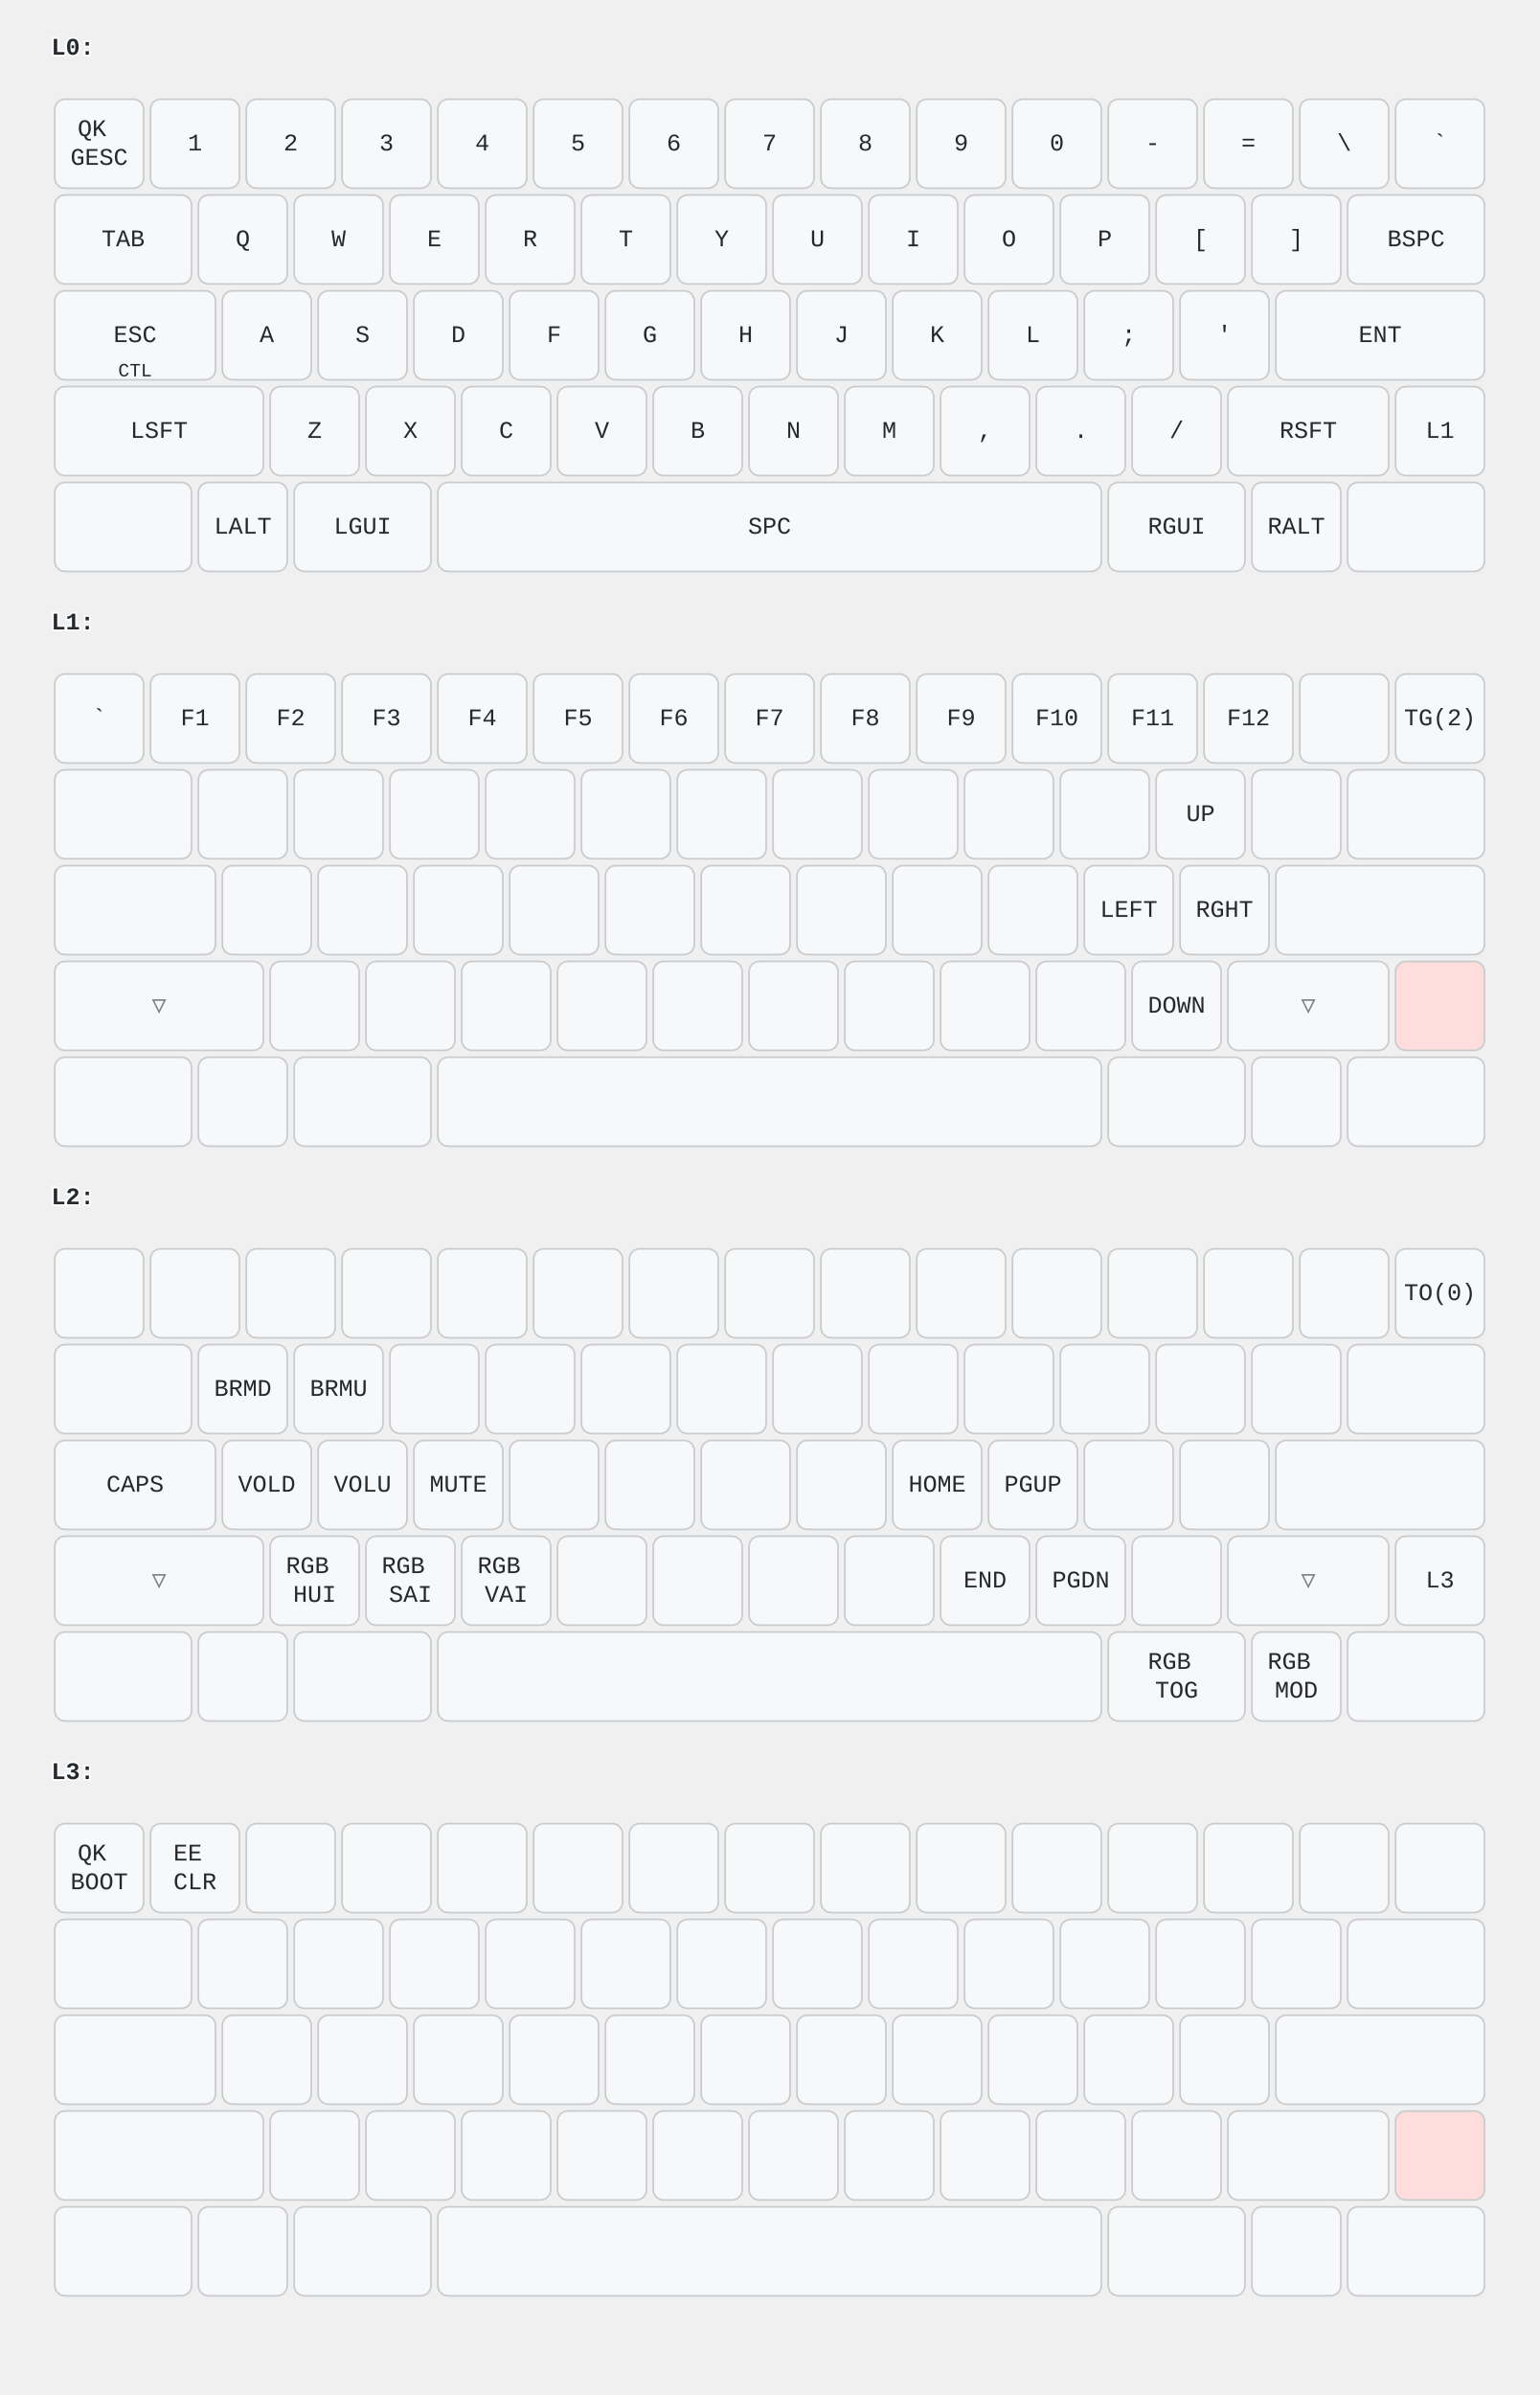
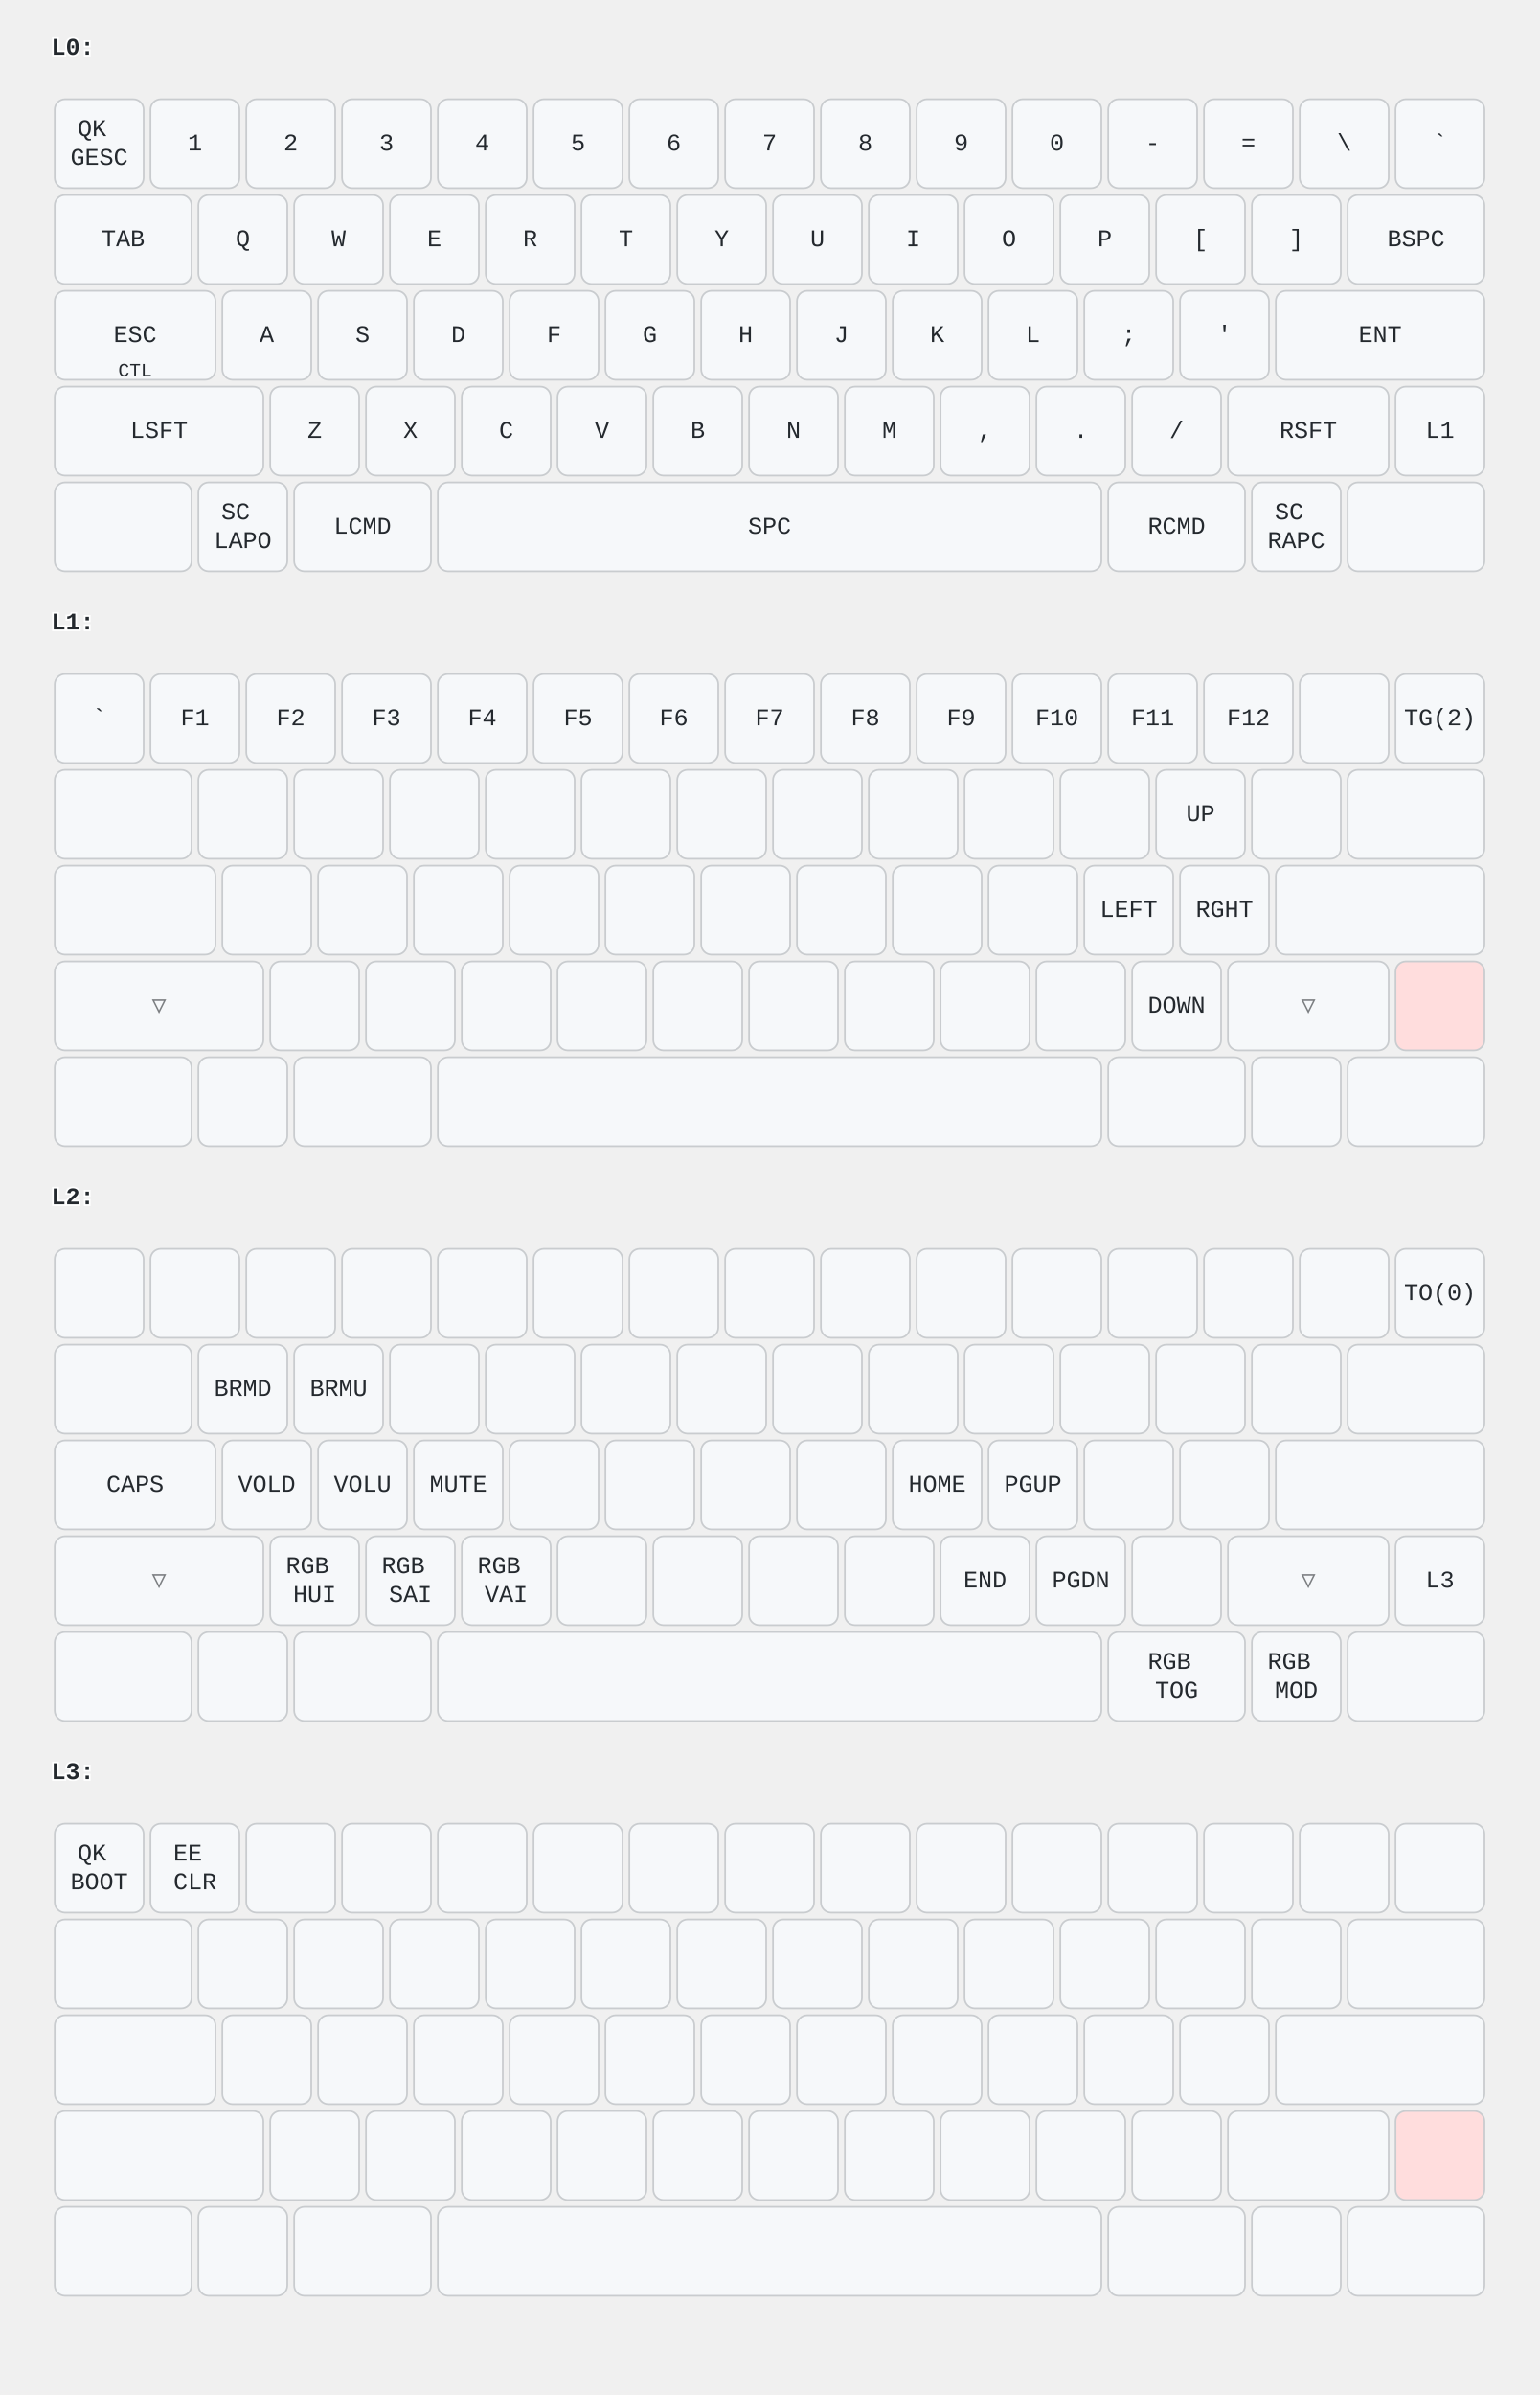
<svg xmlns="http://www.w3.org/2000/svg" width="900.0" height="1400.0" viewBox="0 0 900.0 1400.0" class="keymap">
  <style>/* inherit to force styles through use tags*/
svg path {
    fill: inherit;
}
/* font and background color specifications */
svg.keymap {
    font-family: SFMono-Regular,Consolas,Liberation Mono,Menlo,monospace;
    font-size: 14px;
    font-kerning: normal;
    text-rendering: optimizeLegibility;
    fill: #24292e;
}

/* default key styling */
rect.key {
    fill: #f6f8fa;
    stroke: #c9cccf;
    stroke-width: 1;
}

/* color accent for combo boxes */
rect.combo {
    fill: #cdf;
}

/* color accent for held keys */
rect.held, rect.combo.held {
    fill: #fdd;
}

/* color accent for ghost (optional) keys */
rect.ghost, rect.combo.ghost {
    stroke-dasharray: 4, 4;
    stroke-width: 2;
}

text {
    text-anchor: middle;
    dominant-baseline: middle;
}

/* styling for layer labels */
text.label {
    font-weight: bold;
    text-anchor: start;
    stroke: white;
    stroke-width: 2;
    paint-order: stroke;
}

/* styling for combo tap, and key hold/shifted label text */
text.combo, text.hold, text.shifted {
    font-size: 11px;
}

text.hold {
    text-anchor: middle;
    dominant-baseline: auto;
}

text.shifted {
    text-anchor: middle;
    dominant-baseline: hanging;
}

/* styling for hold/shifted label text in combo box */
text.combo.hold, text.combo.shifted {
    font-size: 8px;
}

/* lighter symbol for transparent keys */
text.trans {
    fill: #7b7e81;
}

/* styling for combo dendrons */
path.combo {
    stroke-width: 1;
    stroke: gray;
    fill: none;
}

/* Start Tabler Icons Cleanup */
/* cannot use height/width with glyphs */
.icon-tabler &gt; path {
    fill: inherit;
    stroke: inherit;
}
/* hide tabler's default box */
.icon-tabler &gt; path[stroke="none"][fill="none"] {
    visibility: collapse;
}
/* End Tabler Icons Cleanup */
</style>
  <g class="layer-L0">
    <text x="30.0" y="28.0" class="label">L0:</text>
    <rect rx="6.0" ry="6.0" x="32.0" y="58.0" width="52.0" height="52.0" class="key" />
    <text x="58.0" y="84.0" class="tap">
      <tspan x="58.0" dy="-0.6em">QK</tspan>
      <tspan x="58.0" dy="1.2em">GESC</tspan>
    </text>
    <rect rx="6.0" ry="6.0" x="88.0" y="58.0" width="52.0" height="52.0" class="key" />
    <text x="114.0" y="84.0" class="tap">1</text>
    <rect rx="6.0" ry="6.0" x="144.0" y="58.0" width="52.0" height="52.0" class="key" />
    <text x="170.0" y="84.0" class="tap">2</text>
    <rect rx="6.0" ry="6.0" x="200.0" y="58.0" width="52.0" height="52.0" class="key" />
    <text x="226.0" y="84.0" class="tap">3</text>
    <rect rx="6.0" ry="6.0" x="256.0" y="58.0" width="52.0" height="52.0" class="key" />
    <text x="282.0" y="84.0" class="tap">4</text>
    <rect rx="6.0" ry="6.0" x="312.0" y="58.0" width="52.0" height="52.0" class="key" />
    <text x="338.0" y="84.0" class="tap">5</text>
    <rect rx="6.0" ry="6.0" x="368.0" y="58.0" width="52.0" height="52.0" class="key" />
    <text x="394.0" y="84.0" class="tap">6</text>
    <rect rx="6.0" ry="6.0" x="424.0" y="58.0" width="52.0" height="52.0" class="key" />
    <text x="450.0" y="84.0" class="tap">7</text>
    <rect rx="6.0" ry="6.0" x="480.0" y="58.0" width="52.0" height="52.0" class="key" />
    <text x="506.0" y="84.0" class="tap">8</text>
    <rect rx="6.0" ry="6.0" x="536.0" y="58.0" width="52.0" height="52.0" class="key" />
    <text x="562.0" y="84.0" class="tap">9</text>
    <rect rx="6.0" ry="6.0" x="592.0" y="58.0" width="52.0" height="52.0" class="key" />
    <text x="618.0" y="84.0" class="tap">0</text>
    <rect rx="6.0" ry="6.0" x="648.0" y="58.0" width="52.0" height="52.0" class="key" />
    <text x="674.0" y="84.0" class="tap">-</text>
    <rect rx="6.0" ry="6.0" x="704.0" y="58.0" width="52.0" height="52.0" class="key" />
    <text x="730.0" y="84.0" class="tap">=</text>
    <rect rx="6.0" ry="6.0" x="760.0" y="58.0" width="52.0" height="52.0" class="key" />
    <text x="786.0" y="84.0" class="tap">\</text>
    <rect rx="6.0" ry="6.0" x="816.0" y="58.0" width="52.0" height="52.0" class="key" />
    <text x="842.0" y="84.0" class="tap">`</text>
    <rect rx="6.0" ry="6.0" x="32.0" y="114.0" width="80.0" height="52.0" class="key" />
    <text x="72.0" y="140.0" class="tap">TAB</text>
    <rect rx="6.0" ry="6.0" x="116.0" y="114.0" width="52.0" height="52.0" class="key" />
    <text x="142.0" y="140.0" class="tap">Q</text>
    <rect rx="6.0" ry="6.0" x="172.0" y="114.0" width="52.0" height="52.0" class="key" />
    <text x="198.0" y="140.0" class="tap">W</text>
    <rect rx="6.0" ry="6.0" x="228.0" y="114.0" width="52.0" height="52.0" class="key" />
    <text x="254.0" y="140.0" class="tap">E</text>
    <rect rx="6.0" ry="6.0" x="284.0" y="114.0" width="52.0" height="52.0" class="key" />
    <text x="310.0" y="140.0" class="tap">R</text>
    <rect rx="6.0" ry="6.0" x="340.0" y="114.0" width="52.0" height="52.0" class="key" />
    <text x="366.0" y="140.0" class="tap">T</text>
    <rect rx="6.0" ry="6.0" x="396.0" y="114.0" width="52.0" height="52.0" class="key" />
    <text x="422.0" y="140.0" class="tap">Y</text>
    <rect rx="6.0" ry="6.0" x="452.0" y="114.0" width="52.0" height="52.0" class="key" />
    <text x="478.0" y="140.0" class="tap">U</text>
    <rect rx="6.0" ry="6.0" x="508.0" y="114.0" width="52.0" height="52.0" class="key" />
    <text x="534.0" y="140.0" class="tap">I</text>
    <rect rx="6.0" ry="6.0" x="564.0" y="114.0" width="52.0" height="52.0" class="key" />
    <text x="590.0" y="140.0" class="tap">O</text>
    <rect rx="6.0" ry="6.0" x="620.0" y="114.0" width="52.0" height="52.0" class="key" />
    <text x="646.0" y="140.0" class="tap">P</text>
    <rect rx="6.0" ry="6.0" x="676.0" y="114.0" width="52.0" height="52.0" class="key" />
    <text x="702.0" y="140.0" class="tap">[</text>
    <rect rx="6.0" ry="6.0" x="732.0" y="114.0" width="52.0" height="52.0" class="key" />
    <text x="758.0" y="140.0" class="tap">]</text>
    <rect rx="6.0" ry="6.0" x="788.0" y="114.0" width="80.0" height="52.0" class="key" />
    <text x="828.0" y="140.0" class="tap">BSPC</text>
    <rect rx="6.0" ry="6.0" x="32.0" y="170.0" width="94.0" height="52.0" class="key" />
    <text x="79.0" y="196.0" class="tap">ESC</text>
    <text x="79.0" y="220.0" class="hold">CTL</text>
    <rect rx="6.0" ry="6.0" x="130.0" y="170.0" width="52.0" height="52.0" class="key" />
    <text x="156.0" y="196.0" class="tap">A</text>
    <rect rx="6.0" ry="6.0" x="186.0" y="170.0" width="52.0" height="52.0" class="key" />
    <text x="212.0" y="196.0" class="tap">S</text>
    <rect rx="6.0" ry="6.0" x="242.0" y="170.0" width="52.0" height="52.0" class="key" />
    <text x="268.0" y="196.0" class="tap">D</text>
    <rect rx="6.0" ry="6.0" x="298.0" y="170.0" width="52.0" height="52.0" class="key" />
    <text x="324.0" y="196.0" class="tap">F</text>
    <rect rx="6.0" ry="6.0" x="354.0" y="170.0" width="52.0" height="52.0" class="key" />
    <text x="380.0" y="196.0" class="tap">G</text>
    <rect rx="6.0" ry="6.0" x="410.0" y="170.0" width="52.0" height="52.0" class="key" />
    <text x="436.0" y="196.0" class="tap">H</text>
    <rect rx="6.0" ry="6.0" x="466.0" y="170.0" width="52.0" height="52.0" class="key" />
    <text x="492.0" y="196.0" class="tap">J</text>
    <rect rx="6.0" ry="6.0" x="522.0" y="170.0" width="52.0" height="52.0" class="key" />
    <text x="548.0" y="196.0" class="tap">K</text>
    <rect rx="6.0" ry="6.0" x="578.0" y="170.0" width="52.0" height="52.0" class="key" />
    <text x="604.0" y="196.0" class="tap">L</text>
    <rect rx="6.0" ry="6.0" x="634.0" y="170.0" width="52.0" height="52.0" class="key" />
    <text x="660.0" y="196.0" class="tap">;</text>
    <rect rx="6.0" ry="6.0" x="690.0" y="170.0" width="52.0" height="52.0" class="key" />
    <text x="716.0" y="196.0" class="tap">'</text>
    <rect rx="6.0" ry="6.0" x="746.0" y="170.0" width="122.0" height="52.0" class="key" />
    <text x="807.0" y="196.0" class="tap">ENT</text>
    <rect rx="6.0" ry="6.0" x="32.0" y="226.0" width="122.0" height="52.0" class="key" />
    <text x="93.0" y="252.0" class="tap">LSFT</text>
    <rect rx="6.0" ry="6.0" x="158.0" y="226.0" width="52.0" height="52.0" class="key" />
    <text x="184.0" y="252.0" class="tap">Z</text>
    <rect rx="6.0" ry="6.0" x="214.0" y="226.0" width="52.0" height="52.0" class="key" />
    <text x="240.0" y="252.0" class="tap">X</text>
    <rect rx="6.0" ry="6.0" x="270.0" y="226.0" width="52.0" height="52.0" class="key" />
    <text x="296.0" y="252.0" class="tap">C</text>
    <rect rx="6.0" ry="6.0" x="326.0" y="226.0" width="52.0" height="52.0" class="key" />
    <text x="352.0" y="252.0" class="tap">V</text>
    <rect rx="6.0" ry="6.0" x="382.0" y="226.0" width="52.0" height="52.0" class="key" />
    <text x="408.0" y="252.0" class="tap">B</text>
    <rect rx="6.0" ry="6.0" x="438.0" y="226.0" width="52.0" height="52.0" class="key" />
    <text x="464.0" y="252.0" class="tap">N</text>
    <rect rx="6.0" ry="6.0" x="494.0" y="226.0" width="52.0" height="52.0" class="key" />
    <text x="520.0" y="252.0" class="tap">M</text>
    <rect rx="6.0" ry="6.0" x="550.0" y="226.0" width="52.0" height="52.0" class="key" />
    <text x="576.0" y="252.0" class="tap">,</text>
    <rect rx="6.0" ry="6.0" x="606.0" y="226.0" width="52.0" height="52.0" class="key" />
    <text x="632.0" y="252.0" class="tap">.</text>
    <rect rx="6.0" ry="6.0" x="662.0" y="226.0" width="52.0" height="52.0" class="key" />
    <text x="688.0" y="252.0" class="tap">/</text>
    <rect rx="6.0" ry="6.0" x="718.0" y="226.0" width="94.0" height="52.0" class="key" />
    <text x="765.0" y="252.0" class="tap">RSFT</text>
    <rect rx="6.0" ry="6.0" x="816.0" y="226.0" width="52.0" height="52.0" class="key" />
    <text x="842.0" y="252.0" class="tap">L1</text>
    <rect rx="6.0" ry="6.0" x="32.0" y="282.0" width="80.0" height="52.0" class="key" />
    <rect rx="6.0" ry="6.0" x="116.0" y="282.0" width="52.0" height="52.0" class="key" />
-     <text x="142.0" y="308.0" class="tap">LALT</text>
+     <text x="142.0" y="308.0" class="tap">
+       <tspan x="142.0" dy="-0.6em">SC</tspan>
+       <tspan x="142.0" dy="1.2em">LAPO</tspan>
+     </text>
    <rect rx="6.0" ry="6.0" x="172.0" y="282.0" width="80.0" height="52.0" class="key" />
-     <text x="212.0" y="308.0" class="tap">LGUI</text>
+     <text x="212.0" y="308.0" class="tap">LCMD</text>
    <rect rx="6.0" ry="6.0" x="256.0" y="282.0" width="388.0" height="52.0" class="key" />
    <text x="450.0" y="308.0" class="tap">SPC</text>
    <rect rx="6.0" ry="6.0" x="648.0" y="282.0" width="80.0" height="52.0" class="key" />
-     <text x="688.0" y="308.0" class="tap">RGUI</text>
+     <text x="688.0" y="308.0" class="tap">RCMD</text>
    <rect rx="6.0" ry="6.0" x="732.0" y="282.0" width="52.0" height="52.0" class="key" />
-     <text x="758.0" y="308.0" class="tap">RALT</text>
+     <text x="758.0" y="308.0" class="tap">
+       <tspan x="758.0" dy="-0.6em">SC</tspan>
+       <tspan x="758.0" dy="1.2em">RAPC</tspan>
+     </text>
    <rect rx="6.0" ry="6.0" x="788.0" y="282.0" width="80.0" height="52.0" class="key" />
  </g>
  <g class="layer-L1">
    <text x="30.0" y="364.0" class="label">L1:</text>
    <rect rx="6.0" ry="6.0" x="32.0" y="394.0" width="52.0" height="52.0" class="key" />
    <text x="58.0" y="420.0" class="tap">`</text>
    <rect rx="6.0" ry="6.0" x="88.0" y="394.0" width="52.0" height="52.0" class="key" />
    <text x="114.0" y="420.0" class="tap">F1</text>
    <rect rx="6.0" ry="6.0" x="144.0" y="394.0" width="52.0" height="52.0" class="key" />
    <text x="170.0" y="420.0" class="tap">F2</text>
    <rect rx="6.0" ry="6.0" x="200.0" y="394.0" width="52.0" height="52.0" class="key" />
    <text x="226.0" y="420.0" class="tap">F3</text>
    <rect rx="6.0" ry="6.0" x="256.0" y="394.0" width="52.0" height="52.0" class="key" />
    <text x="282.0" y="420.0" class="tap">F4</text>
    <rect rx="6.0" ry="6.0" x="312.0" y="394.0" width="52.0" height="52.0" class="key" />
    <text x="338.0" y="420.0" class="tap">F5</text>
    <rect rx="6.0" ry="6.0" x="368.0" y="394.0" width="52.0" height="52.0" class="key" />
    <text x="394.0" y="420.0" class="tap">F6</text>
    <rect rx="6.0" ry="6.0" x="424.0" y="394.0" width="52.0" height="52.0" class="key" />
    <text x="450.0" y="420.0" class="tap">F7</text>
    <rect rx="6.0" ry="6.0" x="480.0" y="394.0" width="52.0" height="52.0" class="key" />
    <text x="506.0" y="420.0" class="tap">F8</text>
    <rect rx="6.0" ry="6.0" x="536.0" y="394.0" width="52.0" height="52.0" class="key" />
    <text x="562.0" y="420.0" class="tap">F9</text>
    <rect rx="6.0" ry="6.0" x="592.0" y="394.0" width="52.0" height="52.0" class="key" />
    <text x="618.0" y="420.0" class="tap">F10</text>
    <rect rx="6.0" ry="6.0" x="648.0" y="394.0" width="52.0" height="52.0" class="key" />
    <text x="674.0" y="420.0" class="tap">F11</text>
    <rect rx="6.0" ry="6.0" x="704.0" y="394.0" width="52.0" height="52.0" class="key" />
    <text x="730.0" y="420.0" class="tap">F12</text>
    <rect rx="6.0" ry="6.0" x="760.0" y="394.0" width="52.0" height="52.0" class="key" />
    <rect rx="6.0" ry="6.0" x="816.0" y="394.0" width="52.0" height="52.0" class="key" />
    <text x="842.0" y="420.0" class="tap">TG(2)</text>
    <rect rx="6.0" ry="6.0" x="32.0" y="450.0" width="80.0" height="52.0" class="key" />
    <rect rx="6.0" ry="6.0" x="116.0" y="450.0" width="52.0" height="52.0" class="key" />
    <rect rx="6.0" ry="6.0" x="172.0" y="450.0" width="52.0" height="52.0" class="key" />
    <rect rx="6.0" ry="6.0" x="228.0" y="450.0" width="52.0" height="52.0" class="key" />
    <rect rx="6.0" ry="6.0" x="284.0" y="450.0" width="52.0" height="52.0" class="key" />
    <rect rx="6.0" ry="6.0" x="340.0" y="450.0" width="52.0" height="52.0" class="key" />
    <rect rx="6.0" ry="6.0" x="396.0" y="450.0" width="52.0" height="52.0" class="key" />
    <rect rx="6.0" ry="6.0" x="452.0" y="450.0" width="52.0" height="52.0" class="key" />
    <rect rx="6.0" ry="6.0" x="508.0" y="450.0" width="52.0" height="52.0" class="key" />
    <rect rx="6.0" ry="6.0" x="564.0" y="450.0" width="52.0" height="52.0" class="key" />
    <rect rx="6.0" ry="6.0" x="620.0" y="450.0" width="52.0" height="52.0" class="key" />
    <rect rx="6.0" ry="6.0" x="676.0" y="450.0" width="52.0" height="52.0" class="key" />
    <text x="702.0" y="476.0" class="tap">UP</text>
    <rect rx="6.0" ry="6.0" x="732.0" y="450.0" width="52.0" height="52.0" class="key" />
    <rect rx="6.0" ry="6.0" x="788.0" y="450.0" width="80.0" height="52.0" class="key" />
    <rect rx="6.0" ry="6.0" x="32.0" y="506.0" width="94.0" height="52.0" class="key" />
    <rect rx="6.0" ry="6.0" x="130.0" y="506.0" width="52.0" height="52.0" class="key" />
    <rect rx="6.0" ry="6.0" x="186.0" y="506.0" width="52.0" height="52.0" class="key" />
    <rect rx="6.0" ry="6.0" x="242.0" y="506.0" width="52.0" height="52.0" class="key" />
    <rect rx="6.0" ry="6.0" x="298.0" y="506.0" width="52.0" height="52.0" class="key" />
    <rect rx="6.0" ry="6.0" x="354.0" y="506.0" width="52.0" height="52.0" class="key" />
    <rect rx="6.0" ry="6.0" x="410.0" y="506.0" width="52.0" height="52.0" class="key" />
    <rect rx="6.0" ry="6.0" x="466.0" y="506.0" width="52.0" height="52.0" class="key" />
    <rect rx="6.0" ry="6.0" x="522.0" y="506.0" width="52.0" height="52.0" class="key" />
    <rect rx="6.0" ry="6.0" x="578.0" y="506.0" width="52.0" height="52.0" class="key" />
    <rect rx="6.0" ry="6.0" x="634.0" y="506.0" width="52.0" height="52.0" class="key" />
    <text x="660.0" y="532.0" class="tap">LEFT</text>
    <rect rx="6.0" ry="6.0" x="690.0" y="506.0" width="52.0" height="52.0" class="key" />
    <text x="716.0" y="532.0" class="tap">RGHT</text>
    <rect rx="6.0" ry="6.0" x="746.0" y="506.0" width="122.0" height="52.0" class="key" />
    <rect rx="6.0" ry="6.0" x="32.0" y="562.0" width="122.0" height="52.0" class="trans key" />
    <text x="93.0" y="588.0" class="trans tap">▽</text>
    <rect rx="6.0" ry="6.0" x="158.0" y="562.0" width="52.0" height="52.0" class="key" />
    <rect rx="6.0" ry="6.0" x="214.0" y="562.0" width="52.0" height="52.0" class="key" />
    <rect rx="6.0" ry="6.0" x="270.0" y="562.0" width="52.0" height="52.0" class="key" />
    <rect rx="6.0" ry="6.0" x="326.0" y="562.0" width="52.0" height="52.0" class="key" />
    <rect rx="6.0" ry="6.0" x="382.0" y="562.0" width="52.0" height="52.0" class="key" />
    <rect rx="6.0" ry="6.0" x="438.0" y="562.0" width="52.0" height="52.0" class="key" />
    <rect rx="6.0" ry="6.0" x="494.0" y="562.0" width="52.0" height="52.0" class="key" />
    <rect rx="6.0" ry="6.0" x="550.0" y="562.0" width="52.0" height="52.0" class="key" />
    <rect rx="6.0" ry="6.0" x="606.0" y="562.0" width="52.0" height="52.0" class="key" />
    <rect rx="6.0" ry="6.0" x="662.0" y="562.0" width="52.0" height="52.0" class="key" />
    <text x="688.0" y="588.0" class="tap">DOWN</text>
    <rect rx="6.0" ry="6.0" x="718.0" y="562.0" width="94.0" height="52.0" class="trans key" />
    <text x="765.0" y="588.0" class="trans tap">▽</text>
    <rect rx="6.0" ry="6.0" x="816.0" y="562.0" width="52.0" height="52.0" class="held key" />
    <rect rx="6.0" ry="6.0" x="32.0" y="618.0" width="80.0" height="52.0" class="key" />
    <rect rx="6.0" ry="6.0" x="116.0" y="618.0" width="52.0" height="52.0" class="key" />
    <rect rx="6.0" ry="6.0" x="172.0" y="618.0" width="80.0" height="52.0" class="key" />
    <rect rx="6.0" ry="6.0" x="256.0" y="618.0" width="388.0" height="52.0" class="key" />
    <rect rx="6.0" ry="6.0" x="648.0" y="618.0" width="80.0" height="52.0" class="key" />
    <rect rx="6.0" ry="6.0" x="732.0" y="618.0" width="52.0" height="52.0" class="key" />
    <rect rx="6.0" ry="6.0" x="788.0" y="618.0" width="80.0" height="52.0" class="key" />
  </g>
  <g class="layer-L2">
    <text x="30.0" y="700.0" class="label">L2:</text>
    <rect rx="6.0" ry="6.0" x="32.0" y="730.0" width="52.0" height="52.0" class="key" />
    <rect rx="6.0" ry="6.0" x="88.0" y="730.0" width="52.0" height="52.0" class="key" />
    <rect rx="6.0" ry="6.0" x="144.0" y="730.0" width="52.0" height="52.0" class="key" />
    <rect rx="6.0" ry="6.0" x="200.0" y="730.0" width="52.0" height="52.0" class="key" />
    <rect rx="6.0" ry="6.0" x="256.0" y="730.0" width="52.0" height="52.0" class="key" />
    <rect rx="6.0" ry="6.0" x="312.0" y="730.0" width="52.0" height="52.0" class="key" />
    <rect rx="6.0" ry="6.0" x="368.0" y="730.0" width="52.0" height="52.0" class="key" />
    <rect rx="6.0" ry="6.0" x="424.0" y="730.0" width="52.0" height="52.0" class="key" />
    <rect rx="6.0" ry="6.0" x="480.0" y="730.0" width="52.0" height="52.0" class="key" />
    <rect rx="6.0" ry="6.0" x="536.0" y="730.0" width="52.0" height="52.0" class="key" />
    <rect rx="6.0" ry="6.0" x="592.0" y="730.0" width="52.0" height="52.0" class="key" />
    <rect rx="6.0" ry="6.0" x="648.0" y="730.0" width="52.0" height="52.0" class="key" />
    <rect rx="6.0" ry="6.0" x="704.0" y="730.0" width="52.0" height="52.0" class="key" />
    <rect rx="6.0" ry="6.0" x="760.0" y="730.0" width="52.0" height="52.0" class="key" />
    <rect rx="6.0" ry="6.0" x="816.0" y="730.0" width="52.0" height="52.0" class="key" />
    <text x="842.0" y="756.0" class="tap">TO(0)</text>
    <rect rx="6.0" ry="6.0" x="32.0" y="786.0" width="80.0" height="52.0" class="key" />
    <rect rx="6.0" ry="6.0" x="116.0" y="786.0" width="52.0" height="52.0" class="key" />
    <text x="142.0" y="812.0" class="tap">BRMD</text>
    <rect rx="6.0" ry="6.0" x="172.0" y="786.0" width="52.0" height="52.0" class="key" />
    <text x="198.0" y="812.0" class="tap">BRMU</text>
    <rect rx="6.0" ry="6.0" x="228.0" y="786.0" width="52.0" height="52.0" class="key" />
    <rect rx="6.0" ry="6.0" x="284.0" y="786.0" width="52.0" height="52.0" class="key" />
    <rect rx="6.0" ry="6.0" x="340.0" y="786.0" width="52.0" height="52.0" class="key" />
    <rect rx="6.0" ry="6.0" x="396.0" y="786.0" width="52.0" height="52.0" class="key" />
    <rect rx="6.0" ry="6.0" x="452.0" y="786.0" width="52.0" height="52.0" class="key" />
    <rect rx="6.0" ry="6.0" x="508.0" y="786.0" width="52.0" height="52.0" class="key" />
    <rect rx="6.0" ry="6.0" x="564.0" y="786.0" width="52.0" height="52.0" class="key" />
    <rect rx="6.0" ry="6.0" x="620.0" y="786.0" width="52.0" height="52.0" class="key" />
    <rect rx="6.0" ry="6.0" x="676.0" y="786.0" width="52.0" height="52.0" class="key" />
    <rect rx="6.0" ry="6.0" x="732.0" y="786.0" width="52.0" height="52.0" class="key" />
    <rect rx="6.0" ry="6.0" x="788.0" y="786.0" width="80.0" height="52.0" class="key" />
    <rect rx="6.0" ry="6.0" x="32.0" y="842.0" width="94.0" height="52.0" class="key" />
    <text x="79.0" y="868.0" class="tap">CAPS</text>
    <rect rx="6.0" ry="6.0" x="130.0" y="842.0" width="52.0" height="52.0" class="key" />
    <text x="156.0" y="868.0" class="tap">VOLD</text>
    <rect rx="6.0" ry="6.0" x="186.0" y="842.0" width="52.0" height="52.0" class="key" />
    <text x="212.0" y="868.0" class="tap">VOLU</text>
    <rect rx="6.0" ry="6.0" x="242.0" y="842.0" width="52.0" height="52.0" class="key" />
    <text x="268.0" y="868.0" class="tap">MUTE</text>
    <rect rx="6.0" ry="6.0" x="298.0" y="842.0" width="52.0" height="52.0" class="key" />
    <rect rx="6.0" ry="6.0" x="354.0" y="842.0" width="52.0" height="52.0" class="key" />
    <rect rx="6.0" ry="6.0" x="410.0" y="842.0" width="52.0" height="52.0" class="key" />
    <rect rx="6.0" ry="6.0" x="466.0" y="842.0" width="52.0" height="52.0" class="key" />
    <rect rx="6.0" ry="6.0" x="522.0" y="842.0" width="52.0" height="52.0" class="key" />
    <text x="548.0" y="868.0" class="tap">HOME</text>
    <rect rx="6.0" ry="6.0" x="578.0" y="842.0" width="52.0" height="52.0" class="key" />
    <text x="604.0" y="868.0" class="tap">PGUP</text>
    <rect rx="6.0" ry="6.0" x="634.0" y="842.0" width="52.0" height="52.0" class="key" />
    <rect rx="6.0" ry="6.0" x="690.0" y="842.0" width="52.0" height="52.0" class="key" />
    <rect rx="6.0" ry="6.0" x="746.0" y="842.0" width="122.0" height="52.0" class="key" />
    <rect rx="6.0" ry="6.0" x="32.0" y="898.0" width="122.0" height="52.0" class="trans key" />
    <text x="93.0" y="924.0" class="trans tap">▽</text>
    <rect rx="6.0" ry="6.0" x="158.0" y="898.0" width="52.0" height="52.0" class="key" />
    <text x="184.0" y="924.0" class="tap">
      <tspan x="184.0" dy="-0.6em">RGB</tspan>
      <tspan x="184.0" dy="1.2em">HUI</tspan>
    </text>
    <rect rx="6.0" ry="6.0" x="214.0" y="898.0" width="52.0" height="52.0" class="key" />
    <text x="240.0" y="924.0" class="tap">
      <tspan x="240.0" dy="-0.6em">RGB</tspan>
      <tspan x="240.0" dy="1.2em">SAI</tspan>
    </text>
    <rect rx="6.0" ry="6.0" x="270.0" y="898.0" width="52.0" height="52.0" class="key" />
    <text x="296.0" y="924.0" class="tap">
      <tspan x="296.0" dy="-0.6em">RGB</tspan>
      <tspan x="296.0" dy="1.2em">VAI</tspan>
    </text>
    <rect rx="6.0" ry="6.0" x="326.0" y="898.0" width="52.0" height="52.0" class="key" />
    <rect rx="6.0" ry="6.0" x="382.0" y="898.0" width="52.0" height="52.0" class="key" />
    <rect rx="6.0" ry="6.0" x="438.0" y="898.0" width="52.0" height="52.0" class="key" />
    <rect rx="6.0" ry="6.0" x="494.0" y="898.0" width="52.0" height="52.0" class="key" />
    <rect rx="6.0" ry="6.0" x="550.0" y="898.0" width="52.0" height="52.0" class="key" />
    <text x="576.0" y="924.0" class="tap">END</text>
    <rect rx="6.0" ry="6.0" x="606.0" y="898.0" width="52.0" height="52.0" class="key" />
    <text x="632.0" y="924.0" class="tap">PGDN</text>
    <rect rx="6.0" ry="6.0" x="662.0" y="898.0" width="52.0" height="52.0" class="key" />
    <rect rx="6.0" ry="6.0" x="718.0" y="898.0" width="94.0" height="52.0" class="trans key" />
    <text x="765.0" y="924.0" class="trans tap">▽</text>
    <rect rx="6.0" ry="6.0" x="816.0" y="898.0" width="52.0" height="52.0" class="key" />
    <text x="842.0" y="924.0" class="tap">L3</text>
    <rect rx="6.0" ry="6.0" x="32.0" y="954.0" width="80.0" height="52.0" class="key" />
    <rect rx="6.0" ry="6.0" x="116.0" y="954.0" width="52.0" height="52.0" class="key" />
    <rect rx="6.0" ry="6.0" x="172.0" y="954.0" width="80.0" height="52.0" class="key" />
    <rect rx="6.0" ry="6.0" x="256.0" y="954.0" width="388.0" height="52.0" class="key" />
    <rect rx="6.0" ry="6.0" x="648.0" y="954.0" width="80.0" height="52.0" class="key" />
    <text x="688.0" y="980.0" class="tap">
      <tspan x="688.0" dy="-0.6em">RGB</tspan>
      <tspan x="688.0" dy="1.2em">TOG</tspan>
    </text>
    <rect rx="6.0" ry="6.0" x="732.0" y="954.0" width="52.0" height="52.0" class="key" />
    <text x="758.0" y="980.0" class="tap">
      <tspan x="758.0" dy="-0.6em">RGB</tspan>
      <tspan x="758.0" dy="1.2em">MOD</tspan>
    </text>
    <rect rx="6.0" ry="6.0" x="788.0" y="954.0" width="80.0" height="52.0" class="key" />
  </g>
  <g class="layer-L3">
    <text x="30.0" y="1036.0" class="label">L3:</text>
    <rect rx="6.0" ry="6.0" x="32.0" y="1066.0" width="52.0" height="52.0" class="key" />
    <text x="58.0" y="1092.0" class="tap">
      <tspan x="58.0" dy="-0.6em">QK</tspan>
      <tspan x="58.0" dy="1.2em">BOOT</tspan>
    </text>
    <rect rx="6.0" ry="6.0" x="88.0" y="1066.0" width="52.0" height="52.0" class="key" />
    <text x="114.0" y="1092.0" class="tap">
      <tspan x="114.0" dy="-0.6em">EE</tspan>
      <tspan x="114.0" dy="1.2em">CLR</tspan>
    </text>
    <rect rx="6.0" ry="6.0" x="144.0" y="1066.0" width="52.0" height="52.0" class="key" />
    <rect rx="6.0" ry="6.0" x="200.0" y="1066.0" width="52.0" height="52.0" class="key" />
    <rect rx="6.0" ry="6.0" x="256.0" y="1066.0" width="52.0" height="52.0" class="key" />
    <rect rx="6.0" ry="6.0" x="312.0" y="1066.0" width="52.0" height="52.0" class="key" />
    <rect rx="6.0" ry="6.0" x="368.0" y="1066.0" width="52.0" height="52.0" class="key" />
    <rect rx="6.0" ry="6.0" x="424.0" y="1066.0" width="52.0" height="52.0" class="key" />
    <rect rx="6.0" ry="6.0" x="480.0" y="1066.0" width="52.0" height="52.0" class="key" />
    <rect rx="6.0" ry="6.0" x="536.0" y="1066.0" width="52.0" height="52.0" class="key" />
    <rect rx="6.0" ry="6.0" x="592.0" y="1066.0" width="52.0" height="52.0" class="key" />
    <rect rx="6.0" ry="6.0" x="648.0" y="1066.0" width="52.0" height="52.0" class="key" />
    <rect rx="6.0" ry="6.0" x="704.0" y="1066.0" width="52.0" height="52.0" class="key" />
    <rect rx="6.0" ry="6.0" x="760.0" y="1066.0" width="52.0" height="52.0" class="key" />
    <rect rx="6.0" ry="6.0" x="816.0" y="1066.0" width="52.0" height="52.0" class="key" />
    <rect rx="6.0" ry="6.0" x="32.0" y="1122.0" width="80.0" height="52.0" class="key" />
    <rect rx="6.0" ry="6.0" x="116.0" y="1122.0" width="52.0" height="52.0" class="key" />
    <rect rx="6.0" ry="6.0" x="172.0" y="1122.0" width="52.0" height="52.0" class="key" />
    <rect rx="6.0" ry="6.0" x="228.0" y="1122.0" width="52.0" height="52.0" class="key" />
    <rect rx="6.0" ry="6.0" x="284.0" y="1122.0" width="52.0" height="52.0" class="key" />
    <rect rx="6.0" ry="6.0" x="340.0" y="1122.0" width="52.0" height="52.0" class="key" />
    <rect rx="6.0" ry="6.0" x="396.0" y="1122.0" width="52.0" height="52.0" class="key" />
    <rect rx="6.0" ry="6.0" x="452.0" y="1122.0" width="52.0" height="52.0" class="key" />
    <rect rx="6.0" ry="6.0" x="508.0" y="1122.0" width="52.0" height="52.0" class="key" />
    <rect rx="6.0" ry="6.0" x="564.0" y="1122.0" width="52.0" height="52.0" class="key" />
    <rect rx="6.0" ry="6.0" x="620.0" y="1122.0" width="52.0" height="52.0" class="key" />
    <rect rx="6.0" ry="6.0" x="676.0" y="1122.0" width="52.0" height="52.0" class="key" />
    <rect rx="6.0" ry="6.0" x="732.0" y="1122.0" width="52.0" height="52.0" class="key" />
    <rect rx="6.0" ry="6.0" x="788.0" y="1122.0" width="80.0" height="52.0" class="key" />
    <rect rx="6.0" ry="6.0" x="32.0" y="1178.0" width="94.0" height="52.0" class="key" />
    <rect rx="6.0" ry="6.0" x="130.0" y="1178.0" width="52.0" height="52.0" class="key" />
    <rect rx="6.0" ry="6.0" x="186.0" y="1178.0" width="52.0" height="52.0" class="key" />
    <rect rx="6.0" ry="6.0" x="242.0" y="1178.0" width="52.0" height="52.0" class="key" />
    <rect rx="6.0" ry="6.0" x="298.0" y="1178.0" width="52.0" height="52.0" class="key" />
    <rect rx="6.0" ry="6.0" x="354.0" y="1178.0" width="52.0" height="52.0" class="key" />
    <rect rx="6.0" ry="6.0" x="410.0" y="1178.0" width="52.0" height="52.0" class="key" />
    <rect rx="6.0" ry="6.0" x="466.0" y="1178.0" width="52.0" height="52.0" class="key" />
    <rect rx="6.0" ry="6.0" x="522.0" y="1178.0" width="52.0" height="52.0" class="key" />
    <rect rx="6.0" ry="6.0" x="578.0" y="1178.0" width="52.0" height="52.0" class="key" />
    <rect rx="6.0" ry="6.0" x="634.0" y="1178.0" width="52.0" height="52.0" class="key" />
    <rect rx="6.0" ry="6.0" x="690.0" y="1178.0" width="52.0" height="52.0" class="key" />
    <rect rx="6.0" ry="6.0" x="746.0" y="1178.0" width="122.0" height="52.0" class="key" />
    <rect rx="6.0" ry="6.0" x="32.0" y="1234.0" width="122.0" height="52.0" class="key" />
    <rect rx="6.0" ry="6.0" x="158.0" y="1234.0" width="52.0" height="52.0" class="key" />
    <rect rx="6.0" ry="6.0" x="214.0" y="1234.0" width="52.0" height="52.0" class="key" />
    <rect rx="6.0" ry="6.0" x="270.0" y="1234.0" width="52.0" height="52.0" class="key" />
    <rect rx="6.0" ry="6.0" x="326.0" y="1234.0" width="52.0" height="52.0" class="key" />
    <rect rx="6.0" ry="6.0" x="382.0" y="1234.0" width="52.0" height="52.0" class="key" />
    <rect rx="6.0" ry="6.0" x="438.0" y="1234.0" width="52.0" height="52.0" class="key" />
    <rect rx="6.0" ry="6.0" x="494.0" y="1234.0" width="52.0" height="52.0" class="key" />
    <rect rx="6.0" ry="6.0" x="550.0" y="1234.0" width="52.0" height="52.0" class="key" />
    <rect rx="6.0" ry="6.0" x="606.0" y="1234.0" width="52.0" height="52.0" class="key" />
    <rect rx="6.0" ry="6.0" x="662.0" y="1234.0" width="52.0" height="52.0" class="key" />
    <rect rx="6.0" ry="6.0" x="718.0" y="1234.0" width="94.0" height="52.0" class="key" />
    <rect rx="6.0" ry="6.0" x="816.0" y="1234.0" width="52.0" height="52.0" class="held key" />
    <rect rx="6.0" ry="6.0" x="32.0" y="1290.0" width="80.0" height="52.0" class="key" />
    <rect rx="6.0" ry="6.0" x="116.0" y="1290.0" width="52.0" height="52.0" class="key" />
    <rect rx="6.0" ry="6.0" x="172.0" y="1290.0" width="80.0" height="52.0" class="key" />
    <rect rx="6.0" ry="6.0" x="256.0" y="1290.0" width="388.0" height="52.0" class="key" />
    <rect rx="6.0" ry="6.0" x="648.0" y="1290.0" width="80.0" height="52.0" class="key" />
    <rect rx="6.0" ry="6.0" x="732.0" y="1290.0" width="52.0" height="52.0" class="key" />
    <rect rx="6.0" ry="6.0" x="788.0" y="1290.0" width="80.0" height="52.0" class="key" />
  </g>
</svg>
